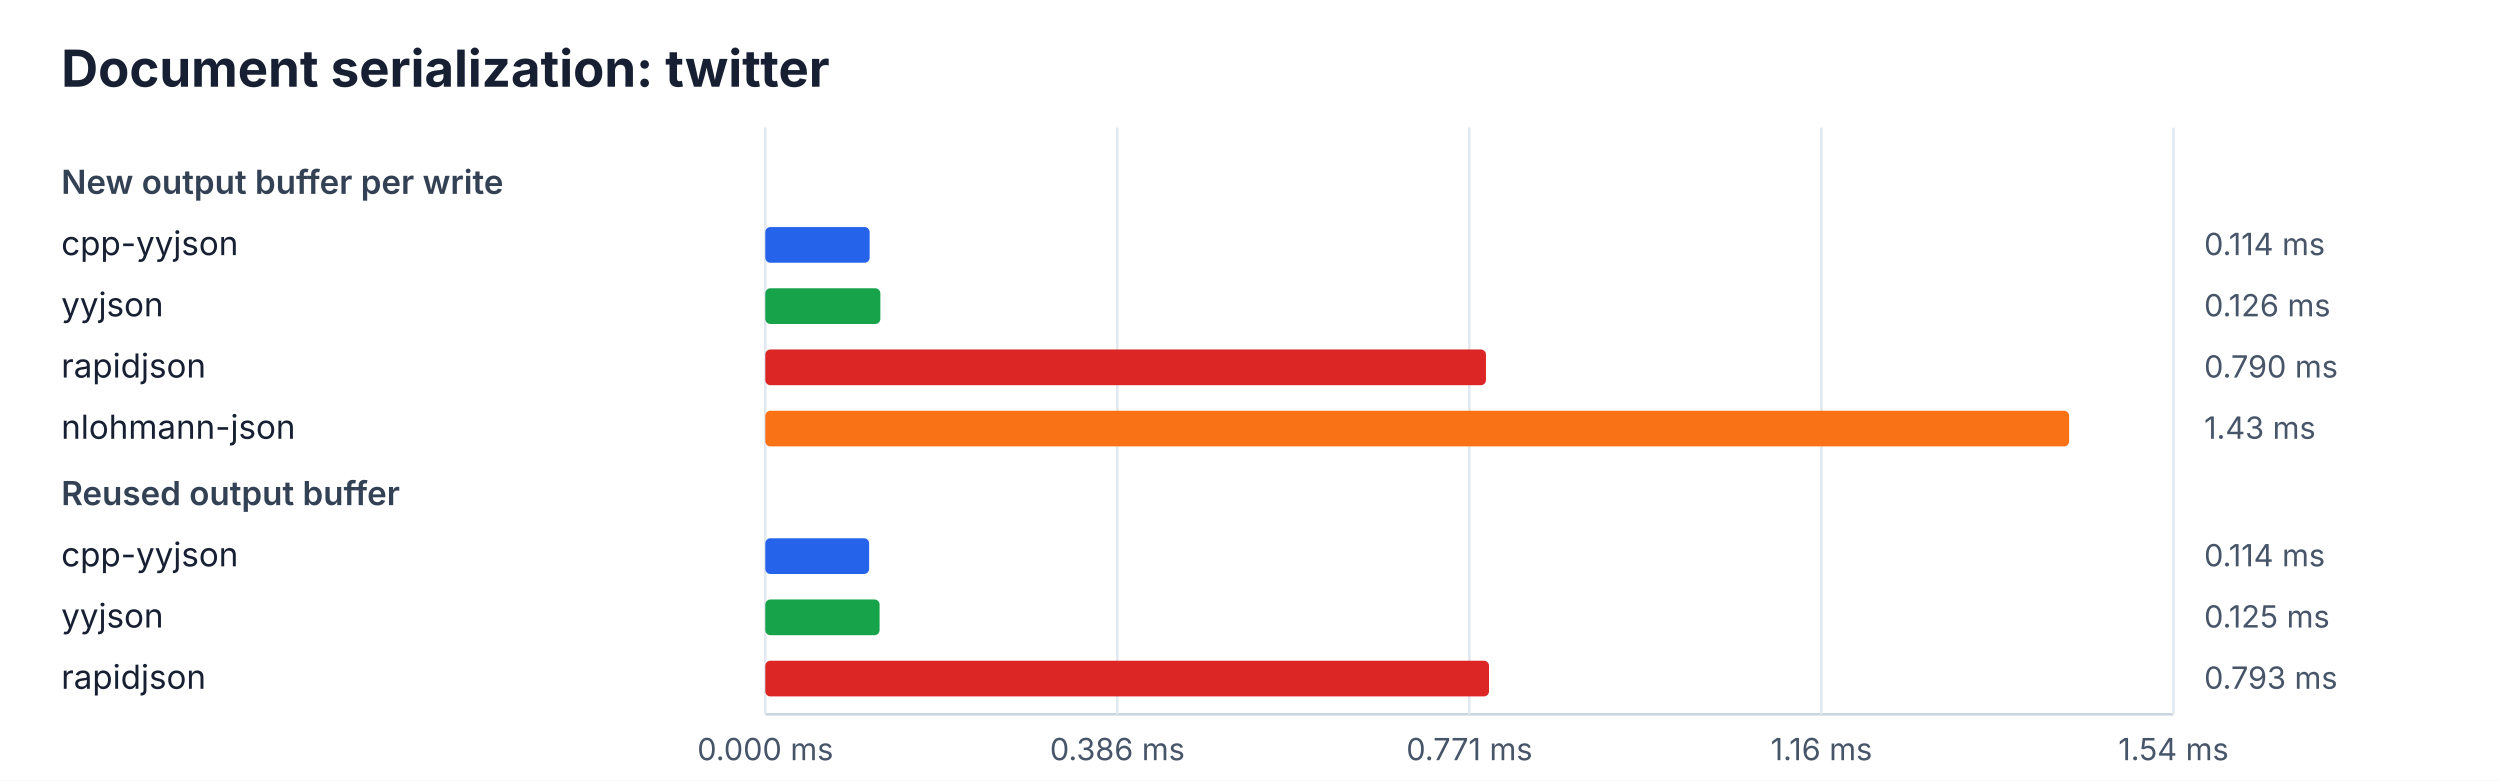
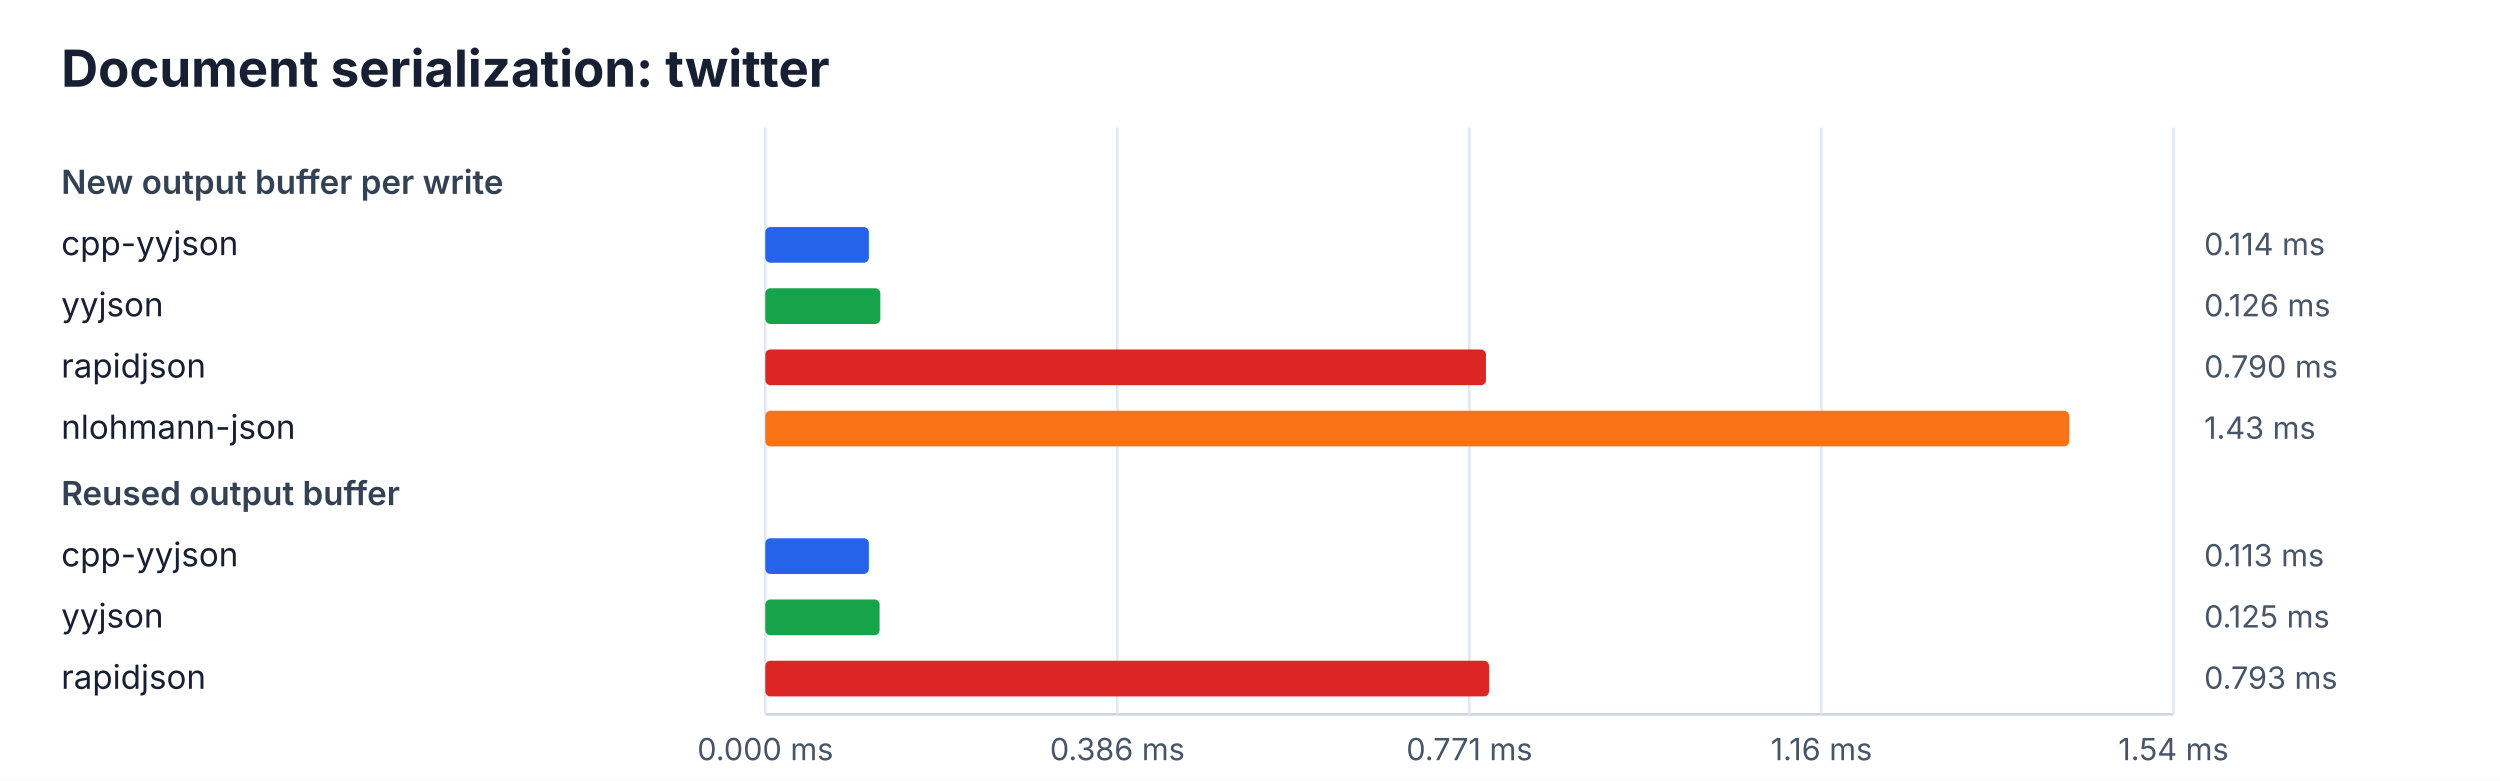
<svg xmlns="http://www.w3.org/2000/svg" width="980" height="306" viewBox="0 0 980 306">
  <rect width="100%" height="100%" fill="#ffffff" />
  <style>text{font-family:ui-sans-serif,system-ui,-apple-system,BlinkMacSystemFont,"Segoe UI",sans-serif;fill:#172033}.title{font-size:20px;font-weight:700}.heading{font-size:13px;font-weight:600;fill:#334155}.label{font-size:13px}.value{font-size:12px;fill:#475569}.axis{stroke:#cbd5e1;stroke-width:1}.grid{stroke:#e2e8f0;stroke-width:1}</style>
  <text x="24" y="34" class="title">Document serialization: twitter</text>
  <line x1="300" y1="280" x2="852" y2="280" class="axis" />
  <line x1="300.0" y1="50" x2="300.0" y2="280" class="grid" />
  <text x="300.0" y="298" class="value" text-anchor="middle">0.000 ms</text>
  <line x1="438.0" y1="50" x2="438.0" y2="280" class="grid" />
  <text x="438.0" y="298" class="value" text-anchor="middle">0.386 ms</text>
  <line x1="576.0" y1="50" x2="576.0" y2="280" class="grid" />
  <text x="576.0" y="298" class="value" text-anchor="middle">0.771 ms</text>
  <line x1="714.0" y1="50" x2="714.0" y2="280" class="grid" />
  <text x="714.0" y="298" class="value" text-anchor="middle">1.16 ms</text>
  <line x1="852.0" y1="50" x2="852.0" y2="280" class="grid" />
  <text x="852.0" y="298" class="value" text-anchor="middle">1.54 ms</text>
  <text x="24" y="76" class="heading">New output buffer per write</text>
  <text x="24" y="100" class="label">cpp-yyjson</text>
-   <rect x="300" y="89" width="40.9" height="14" rx="2" fill="#2563eb" />
+   <rect x="300" y="89" width="40.6" height="14" rx="2" fill="#2563eb" />
  <text x="864" y="100" class="value">0.114 ms</text>
  <text x="24" y="124" class="label">yyjson</text>
  <rect x="300" y="113" width="45.1" height="14" rx="2" fill="#16a34a" />
  <text x="864" y="124" class="value">0.126 ms</text>
  <text x="24" y="148" class="label">rapidjson</text>
  <rect x="300" y="137" width="282.5" height="14" rx="2" fill="#dc2626" />
  <text x="864" y="148" class="value">0.790 ms</text>
  <text x="24" y="172" class="label">nlohmann-json</text>
  <rect x="300" y="161" width="511.1" height="14" rx="2" fill="#f97316" />
  <text x="864" y="172" class="value">1.43 ms</text>
  <text x="24" y="198" class="heading">Reused output buffer</text>
  <text x="24" y="222" class="label">cpp-yyjson</text>
-   <rect x="300" y="211" width="40.7" height="14" rx="2" fill="#2563eb" />
-   <text x="864" y="222" class="value">0.114 ms</text>
+   <rect x="300" y="211" width="40.6" height="14" rx="2" fill="#2563eb" />
+   <text x="864" y="222" class="value">0.113 ms</text>
  <text x="24" y="246" class="label">yyjson</text>
  <rect x="300" y="235" width="44.8" height="14" rx="2" fill="#16a34a" />
  <text x="864" y="246" class="value">0.125 ms</text>
  <text x="24" y="270" class="label">rapidjson</text>
  <rect x="300" y="259" width="283.7" height="14" rx="2" fill="#dc2626" />
  <text x="864" y="270" class="value">0.793 ms</text>
</svg>
